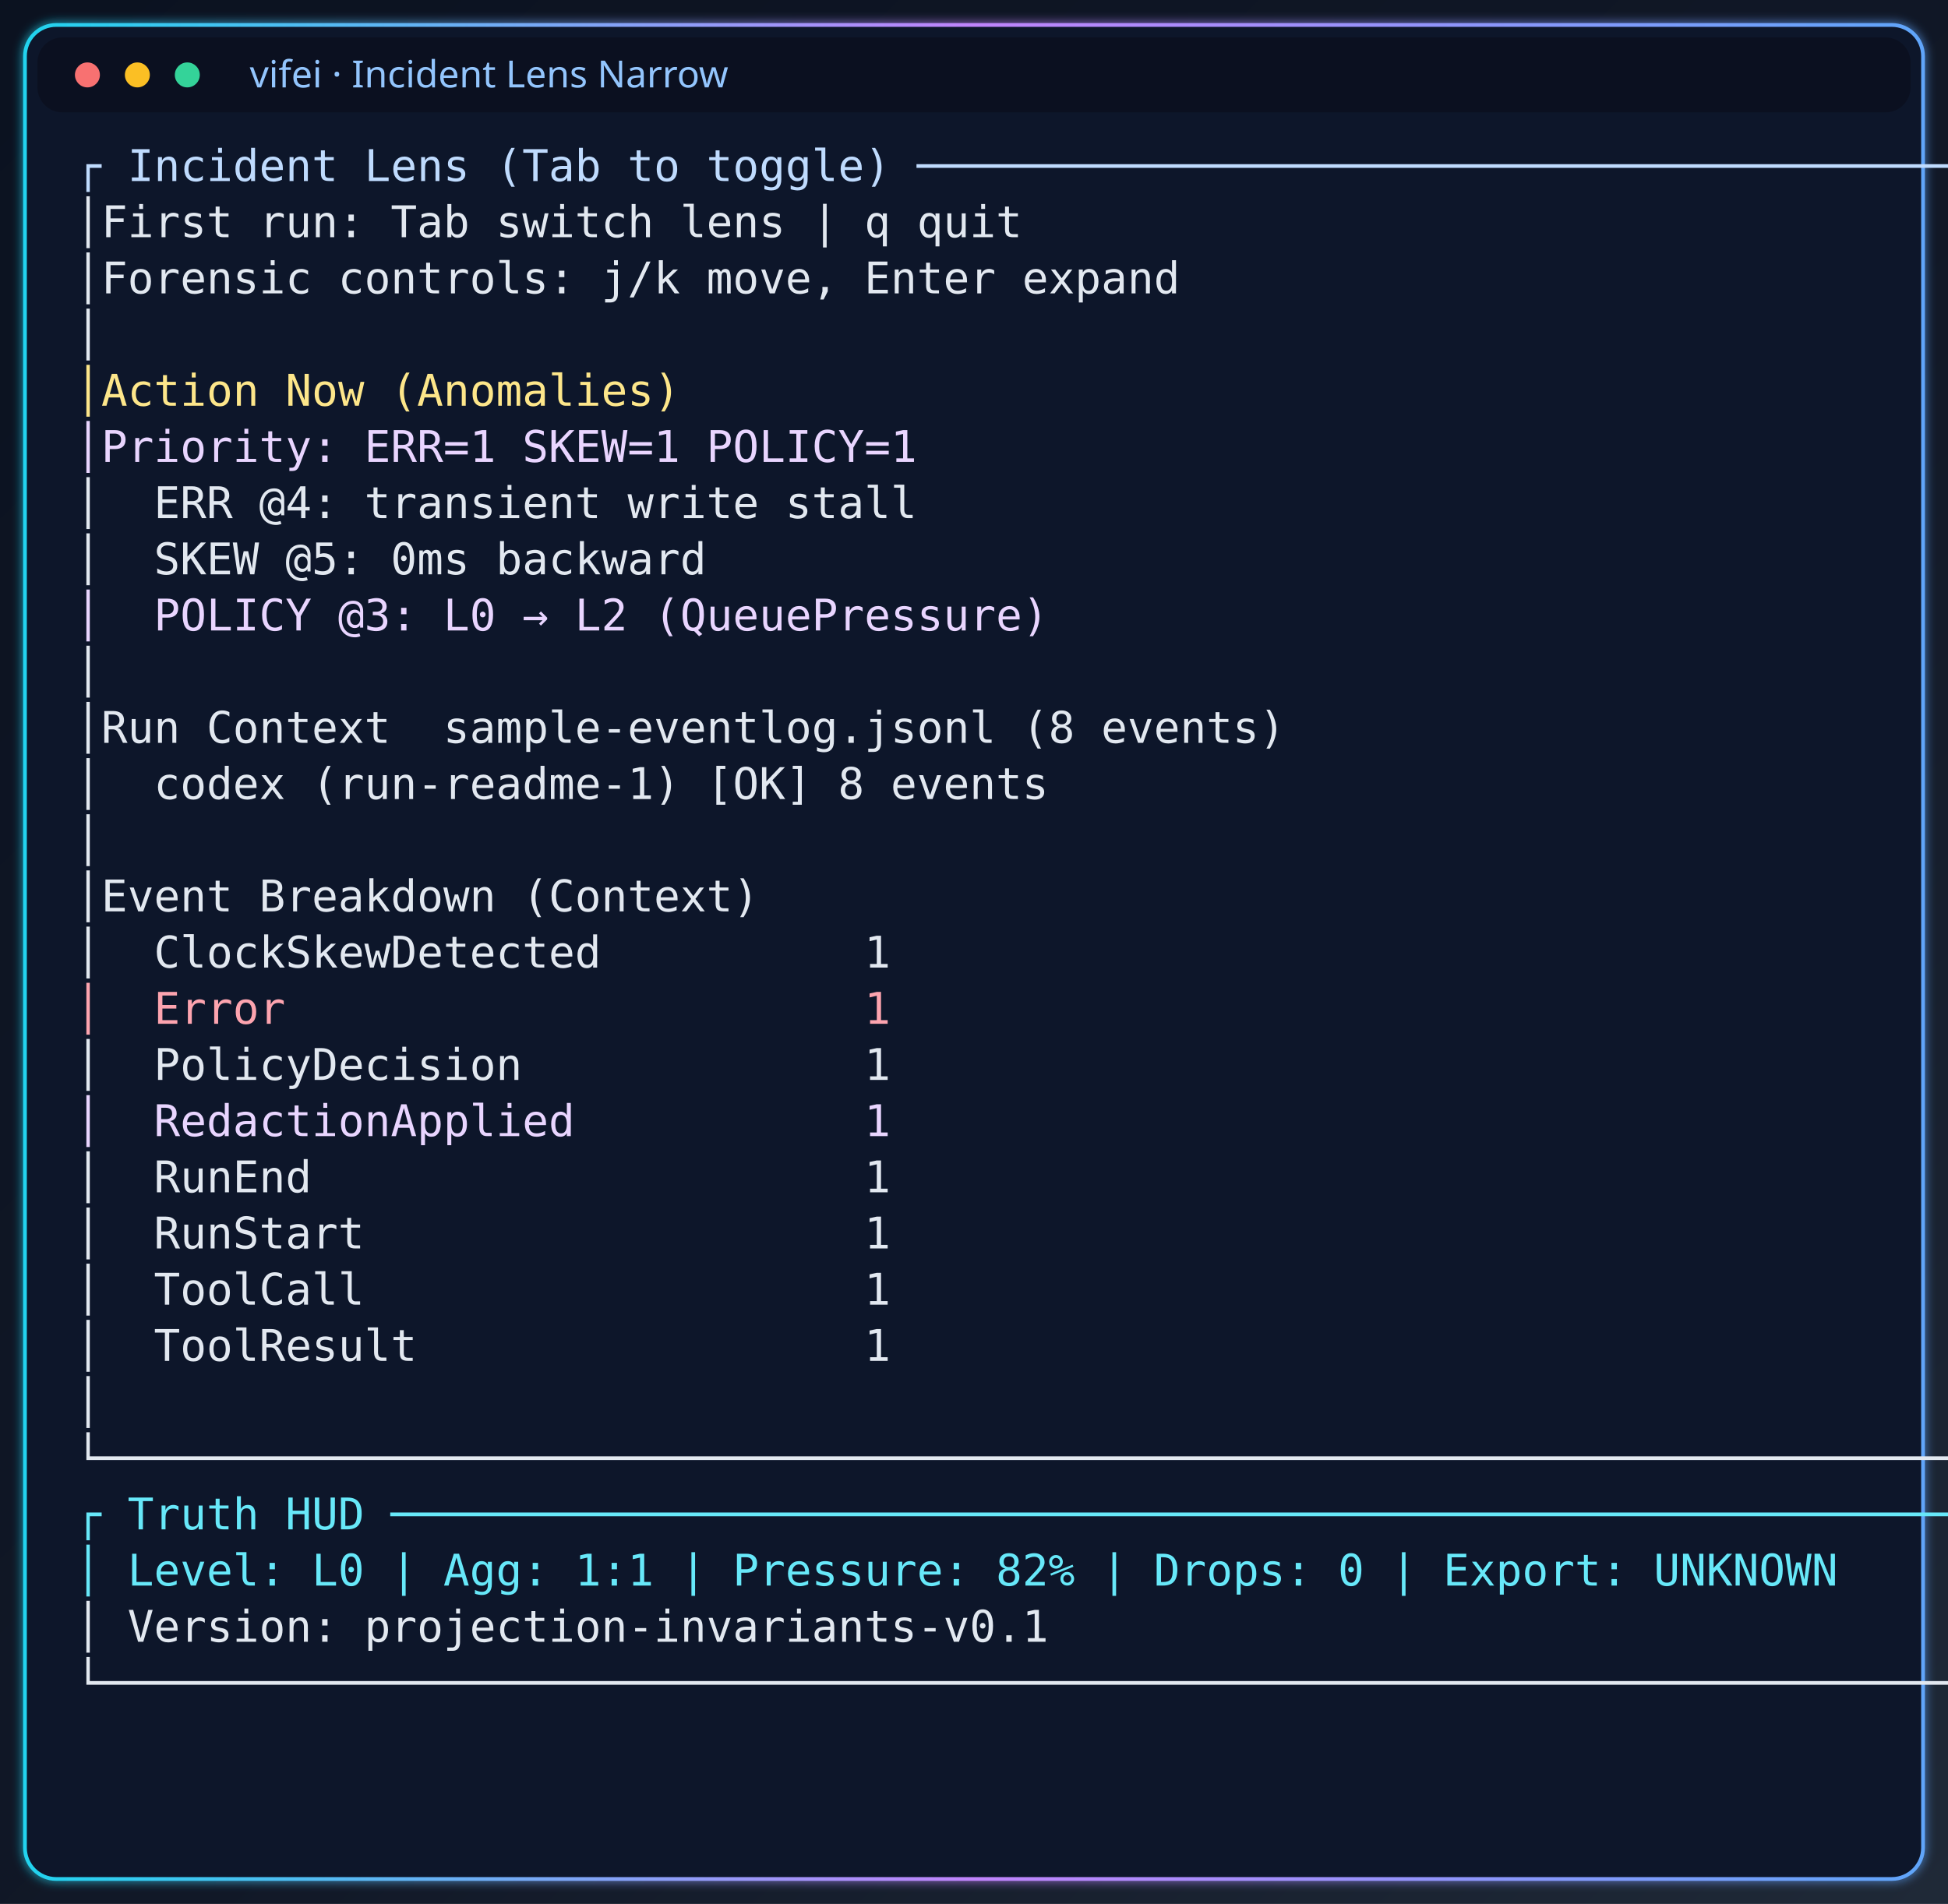
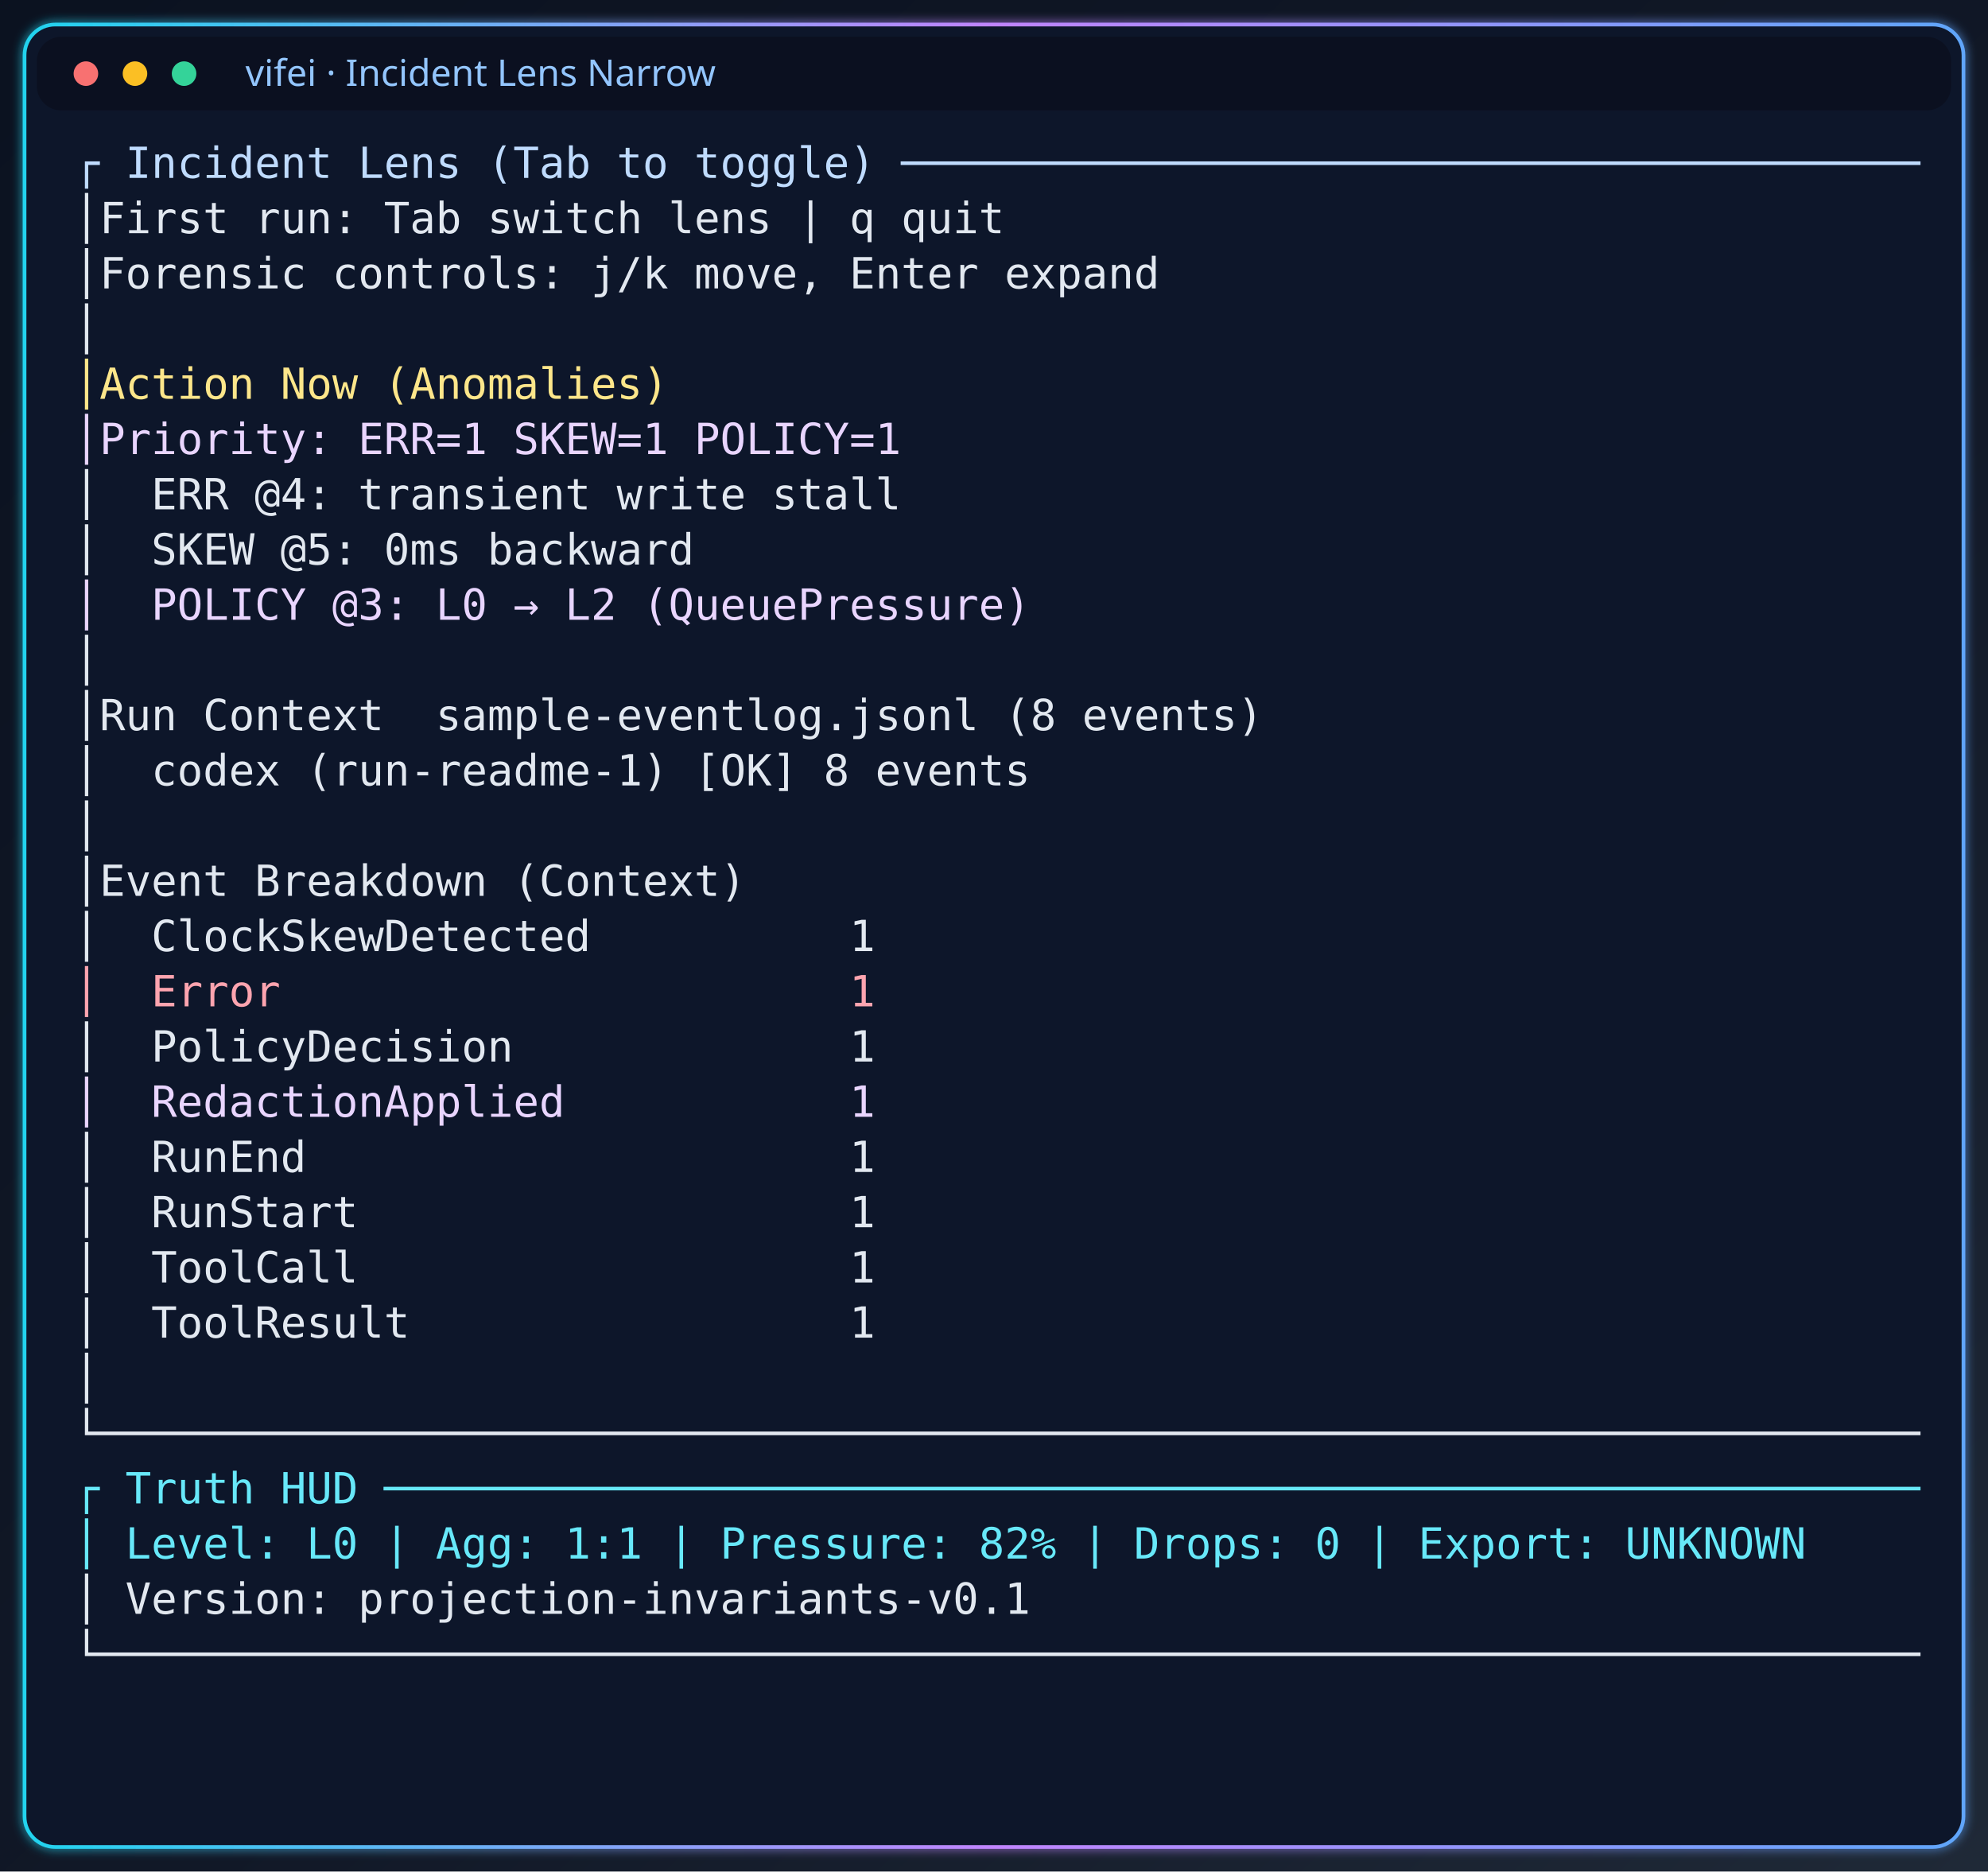
- <svg xmlns="http://www.w3.org/2000/svg" width="624" height="610" viewBox="0 0 624 610" role="img" aria-label="Incident Lens Narrow">
+ <svg xmlns="http://www.w3.org/2000/svg" width="648" height="610" viewBox="0 0 648 610" role="img" aria-label="Incident Lens Narrow">
  <defs>
    <linearGradient id="bg" x1="0" y1="0" x2="1" y2="1">
      <stop offset="0%" stop-color="#0b1220" />
      <stop offset="55%" stop-color="#111827" />
      <stop offset="100%" stop-color="#1f2937" />
    </linearGradient>
    <linearGradient id="frame" x1="0" y1="0" x2="1" y2="0">
      <stop offset="0%" stop-color="#22d3ee" />
      <stop offset="50%" stop-color="#c084fc" />
      <stop offset="100%" stop-color="#60a5fa" />
    </linearGradient>
    <filter id="glow" x="-50%" y="-50%" width="200%" height="200%">
      <feGaussianBlur stdDeviation="1.6" result="blur" />
      <feMerge>
        <feMergeNode in="blur" />
        <feMergeNode in="SourceGraphic" />
      </feMerge>
    </filter>
+     <clipPath id="terminal-viewport">
+       <rect x="22" y="42" width="604" height="554" rx="3" ry="3" />
+     </clipPath>
  </defs>
-   <rect x="0" y="0" width="624" height="610" fill="url(#bg)" />
-   <rect x="8" y="8" width="608" height="594" fill="#0f172a" stroke="url(#frame)" filter="url(#glow)" stroke-width="1.2" rx="10" ry="10" />
-   <rect x="12" y="12" width="600" height="24" fill="#0b1020" rx="8" ry="8" />
+   <rect x="0" y="0" width="648" height="610" fill="url(#bg)" />
+   <rect x="8" y="8" width="632" height="594" fill="#0f172a" stroke="url(#frame)" filter="url(#glow)" stroke-width="1.2" rx="10" ry="10" />
+   <rect x="12" y="12" width="624" height="24" fill="#0b1020" rx="8" ry="8" />
  <circle cx="28" cy="24" r="4" fill="#f87171" />
  <circle cx="44" cy="24" r="4" fill="#fbbf24" />
  <circle cx="60" cy="24" r="4" fill="#34d399" />
  <text x="80" y="28" fill="#93c5fd" font-size="12" font-family="ui-sans-serif, system-ui, sans-serif">vifei · Incident Lens Narrow</text>
-   <g font-family="ui-monospace, SFMono-Regular, Menlo, Consolas, monospace" font-size="14">
+   <g clip-path="url(#terminal-viewport)" font-family="ui-monospace, SFMono-Regular, Menlo, Consolas, 'DejaVu Sans Mono', monospace" font-size="14">
    <text x="24" y="58" fill="#bfdbfe" xml:space="preserve">┌ Incident Lens (Tab to toggle) ───────────────────────────────────────┐</text>
    <text x="24" y="76" fill="#e2e8f0" xml:space="preserve">│First run: Tab switch lens | q quit                                   │</text>
    <text x="24" y="94" fill="#e2e8f0" xml:space="preserve">│Forensic controls: j/k move, Enter expand                             │</text>
    <text x="24" y="112" fill="#e2e8f0" xml:space="preserve">│                                                                      │</text>
    <text x="24" y="130" fill="#fde68a" xml:space="preserve">│Action Now (Anomalies)                                                │</text>
    <text x="24" y="148" fill="#e9d5ff" xml:space="preserve">│Priority: ERR=1 SKEW=1 POLICY=1                                       │</text>
    <text x="24" y="166" fill="#e2e8f0" xml:space="preserve">│  ERR @4: transient write stall                                       │</text>
    <text x="24" y="184" fill="#e2e8f0" xml:space="preserve">│  SKEW @5: 0ms backward                                               │</text>
    <text x="24" y="202" fill="#e9d5ff" xml:space="preserve">│  POLICY @3: L0 → L2 (QueuePressure)                                  │</text>
    <text x="24" y="220" fill="#e2e8f0" xml:space="preserve">│                                                                      │</text>
    <text x="24" y="238" fill="#e2e8f0" xml:space="preserve">│Run Context  sample-eventlog.jsonl (8 events)                         │</text>
    <text x="24" y="256" fill="#e2e8f0" xml:space="preserve">│  codex (run-readme-1) [OK] 8 events                                  │</text>
    <text x="24" y="274" fill="#e2e8f0" xml:space="preserve">│                                                                      │</text>
    <text x="24" y="292" fill="#e2e8f0" xml:space="preserve">│Event Breakdown (Context)                                             │</text>
    <text x="24" y="310" fill="#e2e8f0" xml:space="preserve">│  ClockSkewDetected          1                                        │</text>
    <text x="24" y="328" fill="#fda4af" xml:space="preserve">│  Error                      1                                        │</text>
    <text x="24" y="346" fill="#e2e8f0" xml:space="preserve">│  PolicyDecision             1                                        │</text>
    <text x="24" y="364" fill="#e9d5ff" xml:space="preserve">│  RedactionApplied           1                                        │</text>
    <text x="24" y="382" fill="#e2e8f0" xml:space="preserve">│  RunEnd                     1                                        │</text>
    <text x="24" y="400" fill="#e2e8f0" xml:space="preserve">│  RunStart                   1                                        │</text>
    <text x="24" y="418" fill="#e2e8f0" xml:space="preserve">│  ToolCall                   1                                        │</text>
    <text x="24" y="436" fill="#e2e8f0" xml:space="preserve">│  ToolResult                 1                                        │</text>
    <text x="24" y="454" fill="#e2e8f0" xml:space="preserve">│                                                                      │</text>
    <text x="24" y="472" fill="#e2e8f0" xml:space="preserve">└──────────────────────────────────────────────────────────────────────┘</text>
    <text x="24" y="490" fill="#67e8f9" xml:space="preserve">┌ Truth HUD ───────────────────────────────────────────────────────────┐</text>
    <text x="24" y="508" fill="#67e8f9" xml:space="preserve">│ Level: L0 | Agg: 1:1 | Pressure: 82% | Drops: 0 | Export: UNKNOWN    │</text>
    <text x="24" y="526" fill="#e2e8f0" xml:space="preserve">│ Version: projection-invariants-v0.1                                  │</text>
    <text x="24" y="544" fill="#e2e8f0" xml:space="preserve">└──────────────────────────────────────────────────────────────────────┘</text>
  </g>
</svg>
